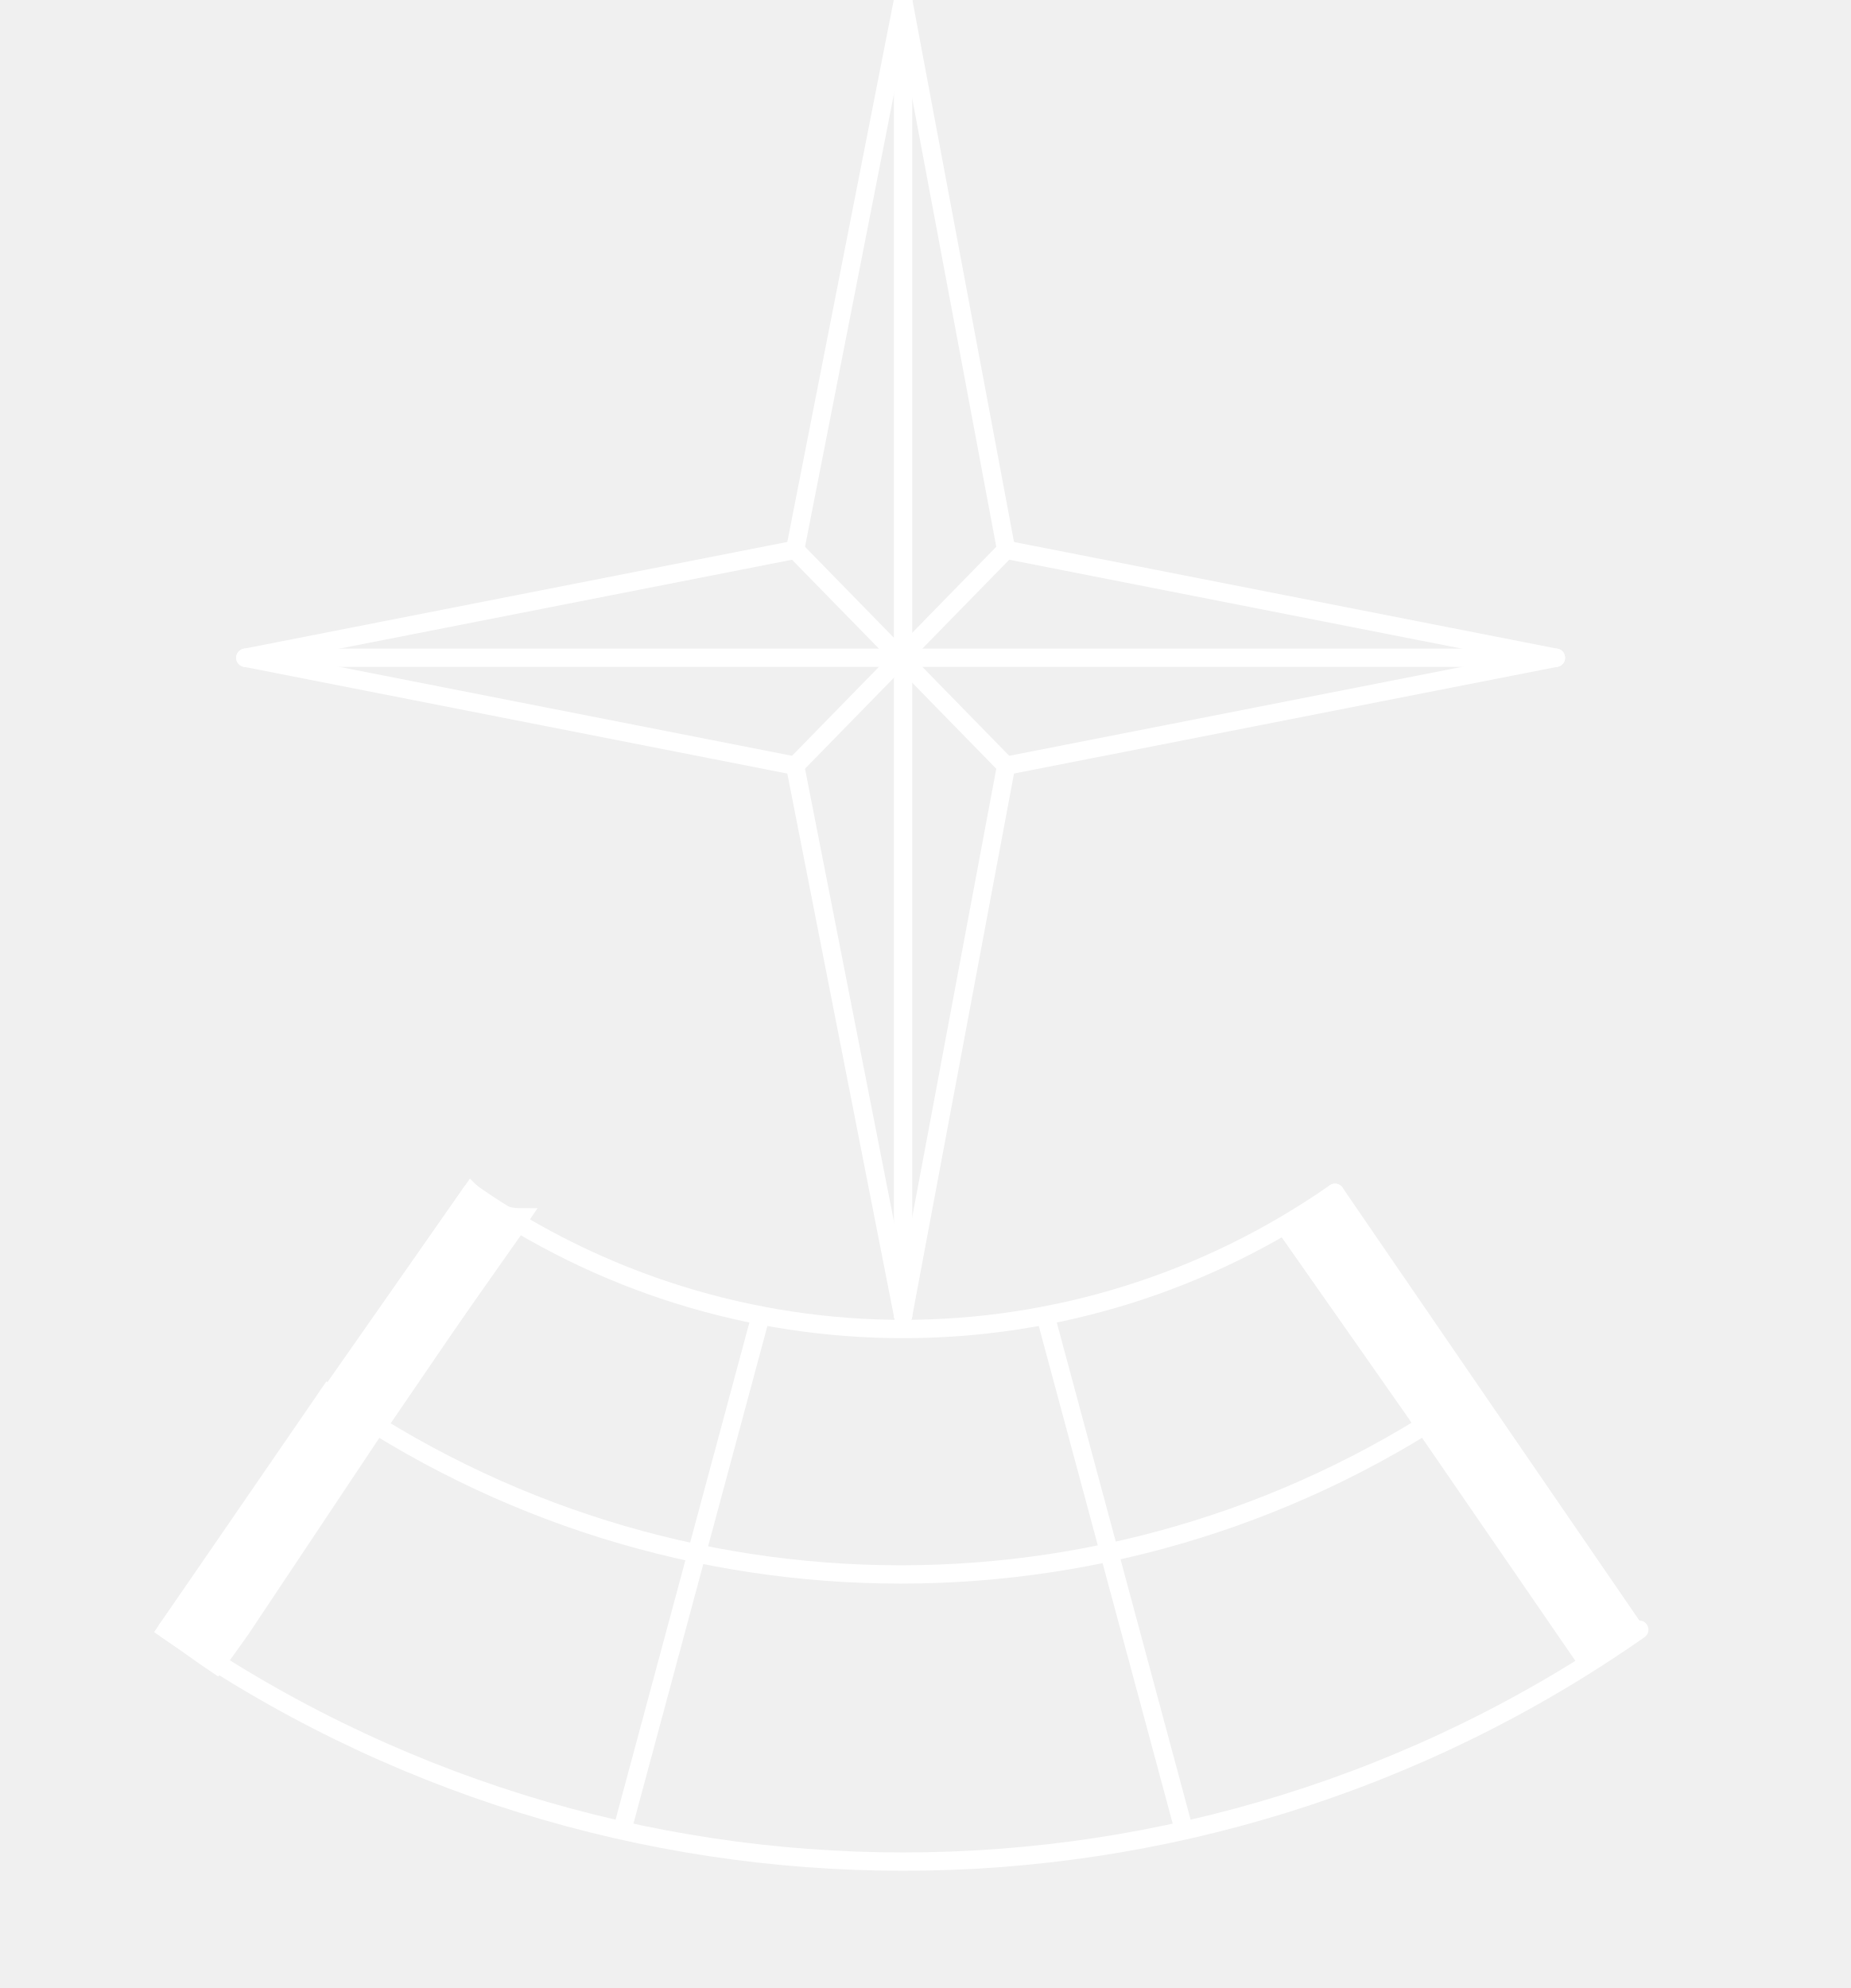
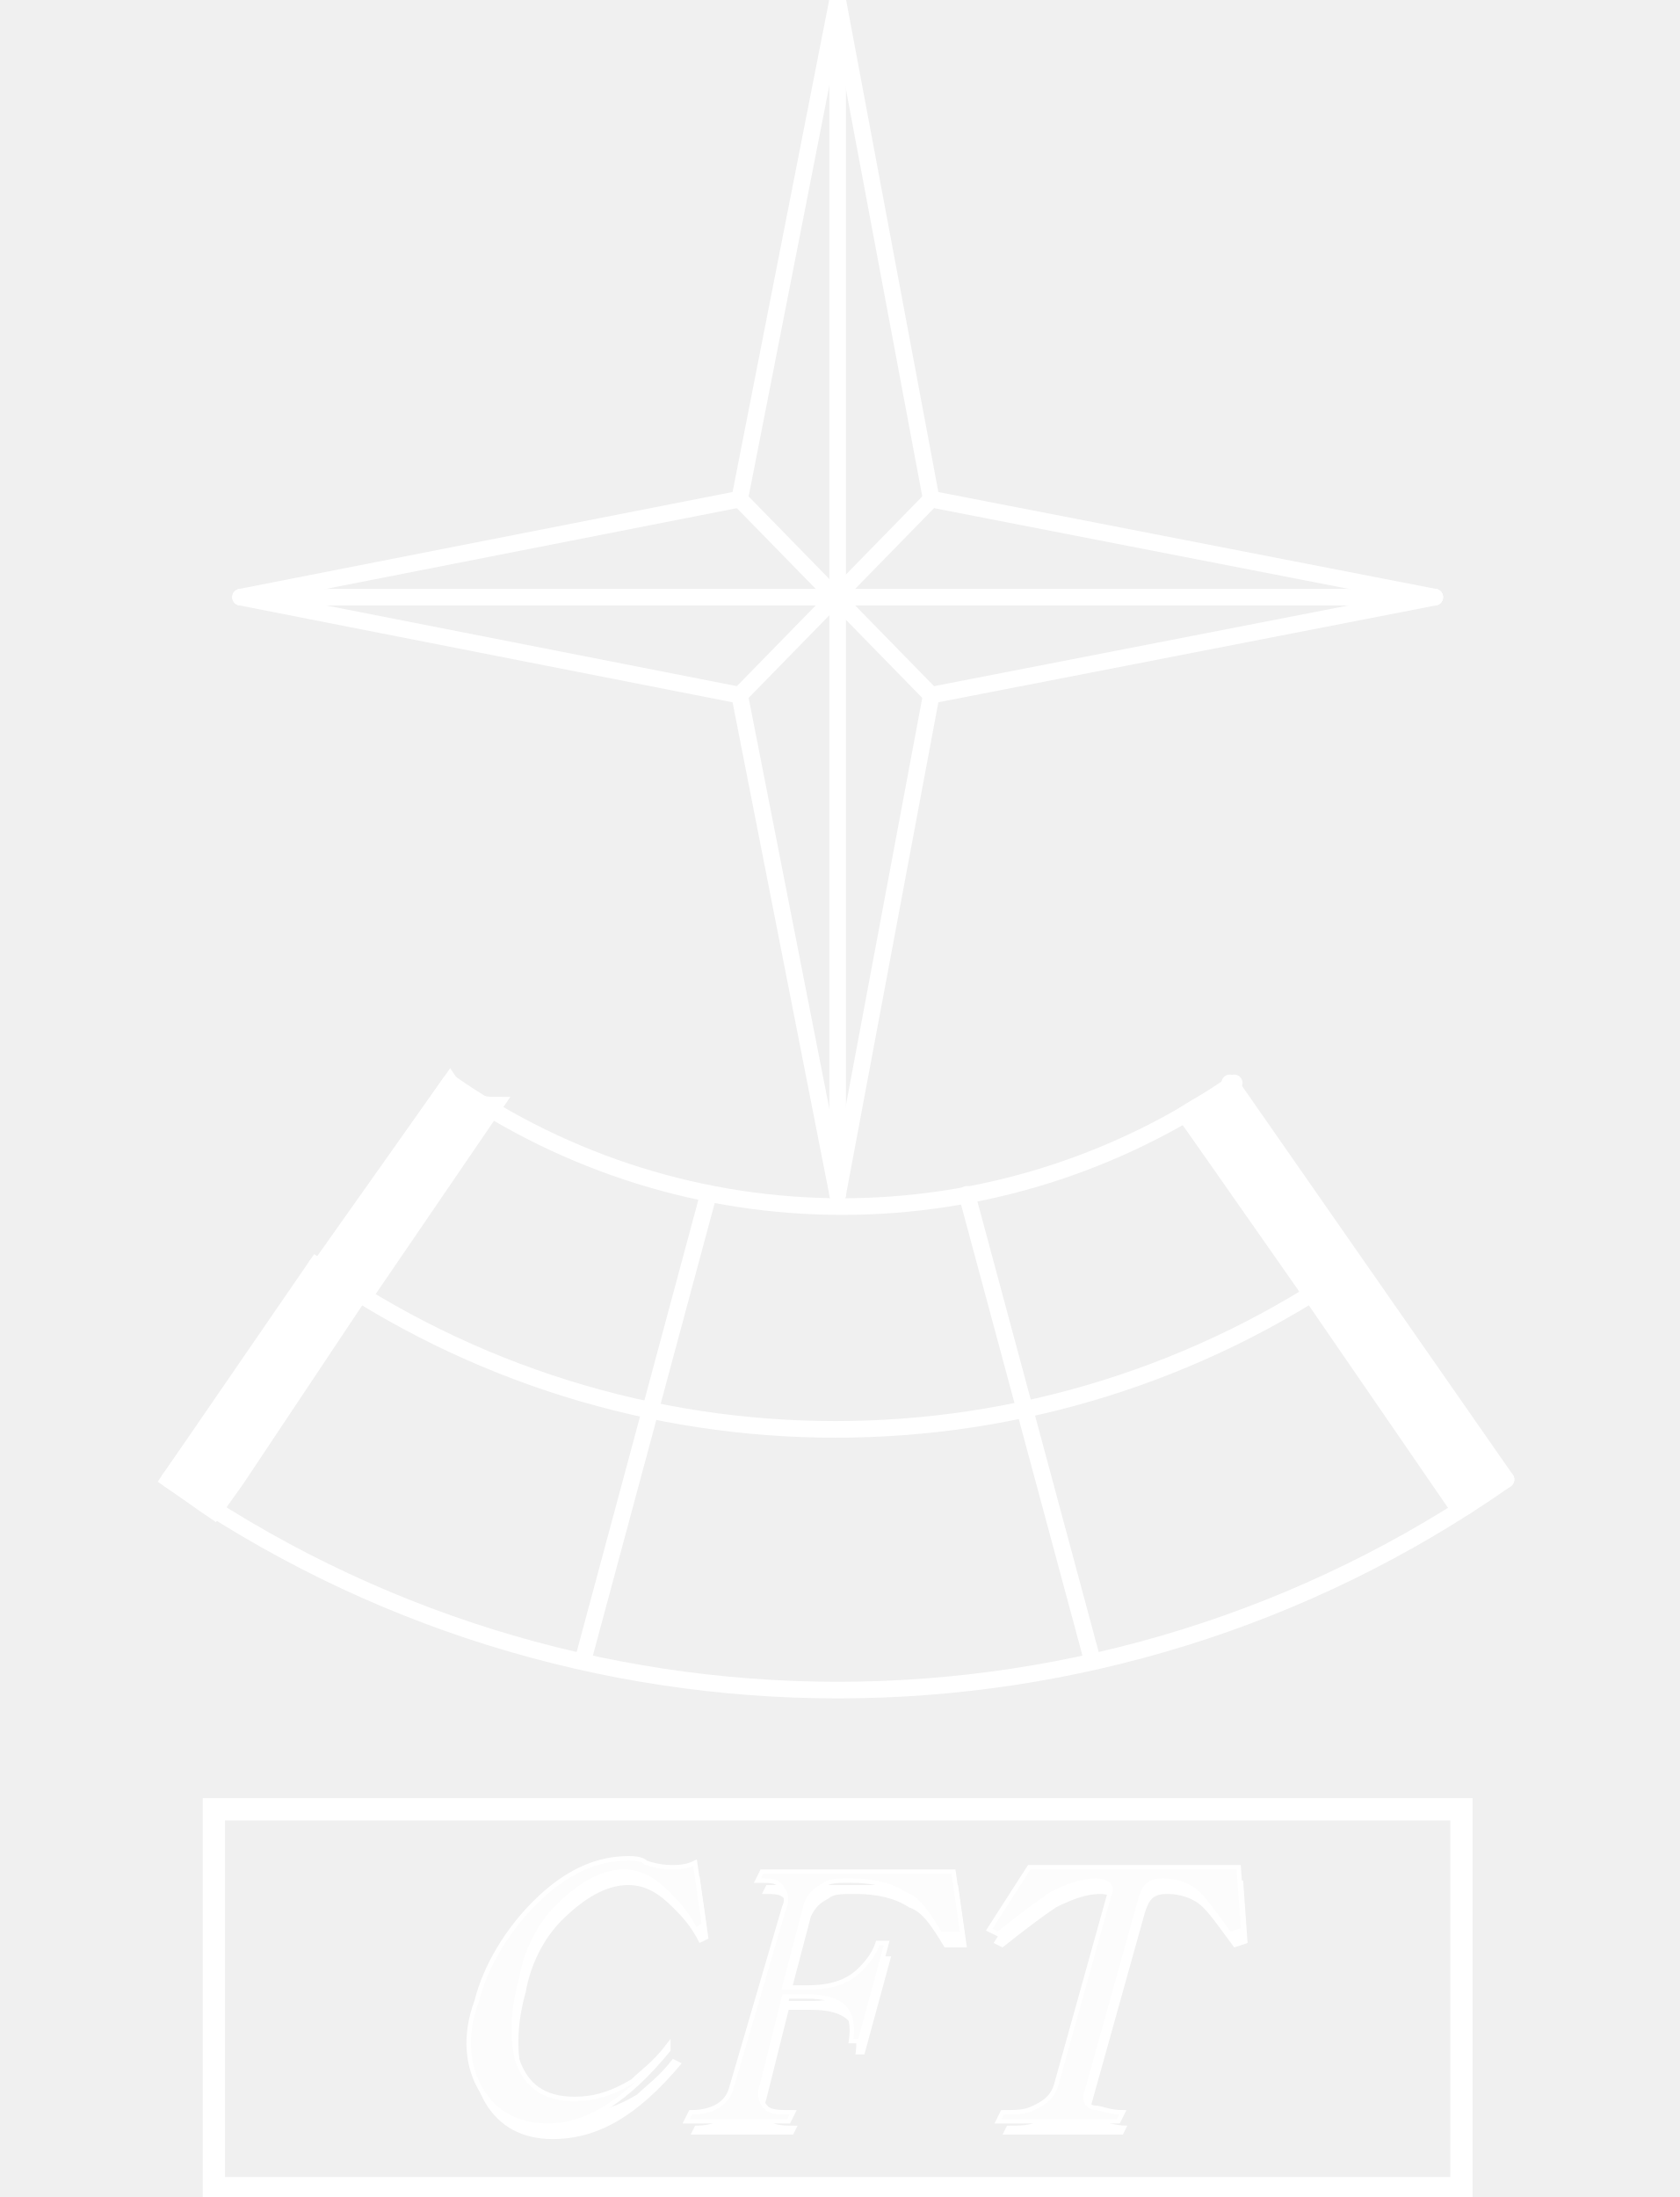
- <svg xmlns="http://www.w3.org/2000/svg" version="1.1" id="Layer_1" x="0px" y="0px" viewBox="0 0 37.7 40.5" style="enable-background:new 0 0 37.7 40.5;" xml:space="preserve">
+ <svg xmlns="http://www.w3.org/2000/svg" version="1.1" id="Layer_1" x="0px" y="0px" viewBox="0 0 37.7 49.3" style="enable-background:new 0 0 37.7 49.3;" xml:space="preserve">
  <style type="text/css">
- 	.st0{fill:#FFFFFF;stroke:#FFFFFF;stroke-width:0.373;stroke-linecap:round;stroke-linejoin:round;stroke-miterlimit:10;}
- 	.st1{fill:none;stroke:#FFFFFF;stroke-width:0.373;stroke-linecap:round;stroke-linejoin:round;stroke-miterlimit:10;}
- 	.st2{fill-rule:evenodd;clip-rule:evenodd;fill:#FFFFFF;stroke:#FFFFFF;stroke-width:0.373;stroke-miterlimit:10;}
+ 	.st0{fill:none;stroke:#FFFFFF;stroke-width:0.373;stroke-linecap:round;stroke-linejoin:round;stroke-miterlimit:10;}
+ 	.st1{fill-rule:evenodd;clip-rule:evenodd;fill:#FFFFFF;stroke:#FFFFFF;stroke-width:0.373;stroke-miterlimit:10;}
+ 	.st2{fill:none;stroke:#FFFFFF;stroke-width:0.5;stroke-miterlimit:10;}
+ 	.st3{fill:#FFFFFF;}
+ 	.st4{fill:#FCFCFC;stroke:#FFFFFF;stroke-width:0.1;stroke-miterlimit:10;}
</style>
  <g>
    <g>
      <g id="LINE_13_">
-         <line class="st0" x1="18.4" y1="0" x2="16.2" y2="11.2" />
+         <line class="st0" x1="18.8" y1="0" x2="16.6" y2="11.2" />
      </g>
      <g id="LINE_14_">
-         <line class="st0" x1="16.2" y1="11.2" x2="5" y2="13.4" />
+         <line class="st0" x1="16.6" y1="11.2" x2="5.4" y2="13.4" />
      </g>
      <g id="LINE_15_">
-         <line class="st0" x1="5" y1="13.4" x2="16.2" y2="15.6" />
+         <line class="st0" x1="5.4" y1="13.4" x2="16.6" y2="15.6" />
      </g>
      <g id="LINE_16_">
-         <line class="st0" x1="16.2" y1="15.6" x2="18.4" y2="26.8" />
+         <line class="st0" x1="16.6" y1="15.6" x2="18.8" y2="26.8" />
      </g>
      <g id="LINE_17_">
-         <line class="st0" x1="18.4" y1="26.8" x2="20.5" y2="15.6" />
+         <line class="st0" x1="18.8" y1="26.8" x2="20.9" y2="15.6" />
      </g>
      <g id="LINE_18_">
-         <line class="st0" x1="20.5" y1="15.6" x2="31.7" y2="13.4" />
+         <line class="st0" x1="20.9" y1="15.6" x2="32.2" y2="13.4" />
      </g>
      <g id="LINE_19_">
-         <line class="st0" x1="31.7" y1="13.4" x2="20.5" y2="11.2" />
+         <line class="st0" x1="32.2" y1="13.4" x2="20.9" y2="11.2" />
      </g>
      <g id="LINE_20_">
-         <line class="st0" x1="20.5" y1="11.2" x2="18.4" y2="0" />
+         <line class="st0" x1="20.9" y1="11.2" x2="18.8" y2="0" />
      </g>
      <g id="LINE_21_">
-         <line class="st0" x1="20.5" y1="11.2" x2="16.2" y2="15.6" />
+         <line class="st0" x1="20.9" y1="11.2" x2="16.6" y2="15.6" />
      </g>
      <g id="LINE_22_">
-         <line class="st0" x1="20.5" y1="15.6" x2="16.2" y2="11.2" />
+         <line class="st0" x1="20.9" y1="15.6" x2="16.6" y2="11.2" />
      </g>
      <g id="LINE_29_">
-         <line class="st0" x1="18.4" y1="0" x2="18.4" y2="13.4" />
+         <line class="st0" x1="18.8" y1="0" x2="18.8" y2="13.4" />
      </g>
      <g id="LINE_30_">
-         <line class="st0" x1="18.4" y1="13.4" x2="18.4" y2="26.8" />
+         <line class="st0" x1="18.8" y1="13.4" x2="18.8" y2="26.8" />
      </g>
      <g id="LINE_31_">
-         <line class="st0" x1="5" y1="13.4" x2="31.7" y2="13.4" />
+         <line class="st0" x1="5.4" y1="13.4" x2="32.2" y2="13.4" />
      </g>
    </g>
    <g id="LINE_70_">
-       <line class="st1" x1="10.5" y1="25" x2="4.8" y2="33.1" />
+       <line class="st0" x1="10.9" y1="25" x2="5.2" y2="33.1" />
    </g>
    <g id="LINE_69_">
-       <line class="st1" x1="15.5" y1="26.8" x2="12.7" y2="37.2" />
+       <line class="st0" x1="15.9" y1="26.8" x2="13.1" y2="37.2" />
    </g>
    <g id="LINE_68_">
-       <line class="st1" x1="21.3" y1="26.8" x2="24.1" y2="37.2" />
+       <line class="st0" x1="21.7" y1="26.8" x2="24.5" y2="37.2" />
    </g>
    <g id="LINE_67_">
-       <line class="st1" x1="27.2" y1="24.3" x2="33.3" y2="33.2" />
+       <line class="st0" x1="27.6" y1="24.3" x2="33.8" y2="33.2" />
    </g>
    <g id="LINE_66_">
-       <line class="st1" x1="9.6" y1="24.3" x2="3.4" y2="33.2" />
+       <line class="st0" x1="10.1" y1="24.3" x2="3.8" y2="33.2" />
    </g>
    <g id="LINE_65_">
-       <line class="st1" x1="26.2" y1="25" x2="32.4" y2="33.8" />
+       <line class="st0" x1="26.6" y1="25" x2="32.9" y2="33.8" />
    </g>
    <g id="LINE_64_">
-       <line class="st1" x1="4.8" y1="33.1" x2="4.4" y2="33.8" />
+       <line class="st0" x1="5.2" y1="33.1" x2="4.8" y2="33.8" />
    </g>
    <g id="ARC_14_">
-       <path class="st1" d="M9.6,24.3c5.3,3.7,12.3,3.7,17.6,0" />
+       <path class="st0" d="M10.1,24.3c5.3,3.7,12.3,3.7,17.6,0" />
    </g>
    <g id="ARC_13_">
-       <path class="st1" d="M3.4,33.2c9,6.3,21,6.3,30,0" />
+       <path class="st0" d="M3.8,33.2c9,6.3,21,6.3,30,0" />
    </g>
    <g id="ARC_12_">
-       <path class="st1" d="M6.7,28.4c7,4.9,16.3,4.9,23.3,0" />
+       <path class="st0" d="M7.1,28.4c7,4.9,16.3,4.9,23.3,0" />
    </g>
    <g id="HATCH_26_">
-       <path class="st2" d="M9.6,24.3l-2.8,4c0.3,0.2,0.6,0.4,1,0.6l2.8-4.1C10.2,24.8,9.9,24.6,9.6,24.3z" />
+       <path class="st1" d="M10.1,24.3l-2.8,4c0.3,0.2,0.6,0.4,1,0.6l2.8-4.1C10.6,24.8,10.3,24.6,10.1,24.3z" />
    </g>
    <g id="HATCH_25_">
-       <path class="st2" d="M30,28.4c-0.3,0.2-0.6,0.4-1,0.6l3.3,4.8c0.3-0.2,0.7-0.4,1-0.6L30,28.4z" />
+       <path class="st1" d="M30.4,28.4c-0.3,0.2-0.6,0.4-1,0.6l3.3,4.8c0.3-0.2,0.7-0.4,1-0.6L30.4,28.4z" />
    </g>
    <g id="HATCH_24_">
-       <path class="st2" d="M7.7,29c-0.3-0.2-0.7-0.4-1-0.6l-3.3,4.8c0.3,0.2,0.7,0.5,1,0.7l0.5-0.7L7.7,29z" />
+       <path class="st1" d="M8.1,29c-0.3-0.2-0.7-0.4-1-0.6l-3.3,4.8c0.3,0.2,0.7,0.5,1,0.7l0.5-0.7L8.1,29z" />
    </g>
    <g id="HATCH_23_">
-       <path class="st2" d="M26.2,25L29,29c0.3-0.2,0.7-0.4,1-0.6l-2.8-4C26.9,24.6,26.5,24.8,26.2,25z" />
+       <path class="st1" d="M26.6,25l2.8,4c0.3-0.2,0.7-0.4,1-0.6l-2.8-4C27.3,24.6,26.9,24.8,26.6,25z" />
    </g>
  </g>
+   <g>
+     <rect x="4.8" y="40.6" class="st2" width="28" height="8.5" />
+     <path class="st3" d="M12.4,48c-0.7,0-1.2-0.3-1.5-0.8c-0.3-0.5-0.4-1.2-0.1-2c0.2-0.8,0.7-1.6,1.3-2.2c0.7-0.7,1.4-1,2.1-1   c0.1,0,0.3,0,0.4,0.1c0.3,0.1,0.5,0.1,0.6,0.1c0.1,0,0.3,0,0.5-0.1l0.2,1.4l-0.2,0.1c-0.2-0.4-0.4-0.6-0.6-0.8   c-0.3-0.3-0.6-0.5-1-0.5c-0.5,0-1,0.3-1.5,0.8c-0.4,0.4-0.7,1-0.8,1.6c-0.2,0.7-0.2,1.3-0.1,1.8c0.2,0.6,0.6,0.9,1.3,0.9   c0.4,0,0.8-0.1,1.3-0.4c0.2-0.2,0.5-0.4,0.8-0.8l0.2,0.1C14.3,47.5,13.4,48,12.4,48z" />
+     <path class="st3" d="M21.2,43.7c-0.3-0.5-0.5-0.8-0.8-0.9c-0.3-0.2-0.7-0.3-1.2-0.3c-0.3,0-0.5,0-0.6,0.1c-0.2,0.1-0.3,0.2-0.4,0.4   l-0.5,1.9h0.5c0.5,0,0.9-0.1,1.2-0.4c0.1-0.1,0.3-0.3,0.4-0.6h0.2l-0.6,2.2h-0.2c0.1-0.7-0.2-1-1-1h-0.5l-0.5,2   c-0.1,0.3,0,0.4,0.1,0.5c0.1,0.1,0.3,0.1,0.6,0.1l-0.1,0.2h-2.3l0.1-0.2c0.5,0,0.8-0.2,0.9-0.5l1.2-4.1c0.1-0.2,0-0.4-0.1-0.5   c-0.1-0.1-0.2-0.1-0.5-0.1l0.1-0.2h4.3l0.2,1.4L21.2,43.7z" />
+     <path class="st3" d="M27.7,43.7c-0.3-0.4-0.5-0.7-0.7-0.9c-0.2-0.2-0.5-0.3-0.8-0.3c-0.3,0-0.4,0.1-0.5,0.4l-1.2,4.3   c-0.1,0.2,0,0.4,0.2,0.4c0.1,0,0.3,0.1,0.6,0.1l-0.1,0.2h-2.7l0.1-0.2c0.3,0,0.5,0,0.7-0.1c0.2-0.1,0.4-0.2,0.5-0.5l1.2-4.3   c0.1-0.2-0.1-0.3-0.3-0.3c-0.3,0-0.6,0.1-1,0.3c-0.3,0.2-0.7,0.5-1.2,0.9l-0.2-0.1l0.9-1.4h4.7l0.1,1.4L27.7,43.7z" />
+     <path class="st4" d="M12.3,47.7c-0.7,0-1.2-0.3-1.5-0.8c-0.3-0.5-0.4-1.2-0.1-2c0.2-0.8,0.7-1.6,1.3-2.2c0.7-0.7,1.4-1,2.1-1   c0.1,0,0.3,0,0.4,0.1c0.3,0.1,0.5,0.1,0.6,0.1c0.1,0,0.3,0,0.5-0.1l0.2,1.4l-0.2,0.1c-0.2-0.4-0.4-0.6-0.6-0.8   c-0.3-0.3-0.6-0.5-1-0.5c-0.5,0-1,0.3-1.5,0.8c-0.4,0.4-0.7,1-0.8,1.6c-0.2,0.7-0.2,1.3-0.1,1.8c0.2,0.6,0.6,0.9,1.3,0.9   c0.4,0,0.8-0.1,1.3-0.4c0.2-0.2,0.5-0.4,0.8-0.8L15,46C14.1,47.1,13.2,47.7,12.3,47.7z" />
+     <path class="st4" d="M21.1,43.4c-0.3-0.5-0.5-0.8-0.8-0.9c-0.3-0.2-0.7-0.3-1.2-0.3c-0.3,0-0.5,0-0.6,0.1c-0.2,0.1-0.3,0.2-0.4,0.4   l-0.5,1.9h0.5c0.5,0,0.9-0.1,1.2-0.4c0.1-0.1,0.3-0.3,0.4-0.6h0.2l-0.6,2.2h-0.2c0.1-0.7-0.2-1-1-1h-0.5l-0.5,2   c-0.1,0.2,0,0.4,0.1,0.5c0.1,0.1,0.3,0.1,0.6,0.1l-0.1,0.2h-2.3l0.1-0.2c0.5,0,0.8-0.2,0.9-0.5l1.2-4.1c0.1-0.2,0-0.4-0.1-0.5   c-0.1-0.1-0.2-0.1-0.5-0.1l0.1-0.2h4.3l0.2,1.4L21.1,43.4z" />
+     <path class="st4" d="M27.6,43.4c-0.3-0.4-0.5-0.7-0.7-0.9c-0.2-0.2-0.5-0.3-0.8-0.3c-0.3,0-0.4,0.1-0.5,0.4l-1.2,4.3   c-0.1,0.2,0,0.4,0.2,0.4c0.1,0,0.3,0.1,0.6,0.1l-0.1,0.2h-2.7l0.1-0.2c0.3,0,0.5,0,0.7-0.1c0.2-0.1,0.4-0.2,0.5-0.5l1.2-4.3   c0.1-0.2-0.1-0.3-0.3-0.3c-0.3,0-0.6,0.1-1,0.3c-0.3,0.2-0.7,0.5-1.2,0.9l-0.2-0.1l0.9-1.4h4.7l0.1,1.4L27.6,43.4z" />
+   </g>
</svg>
